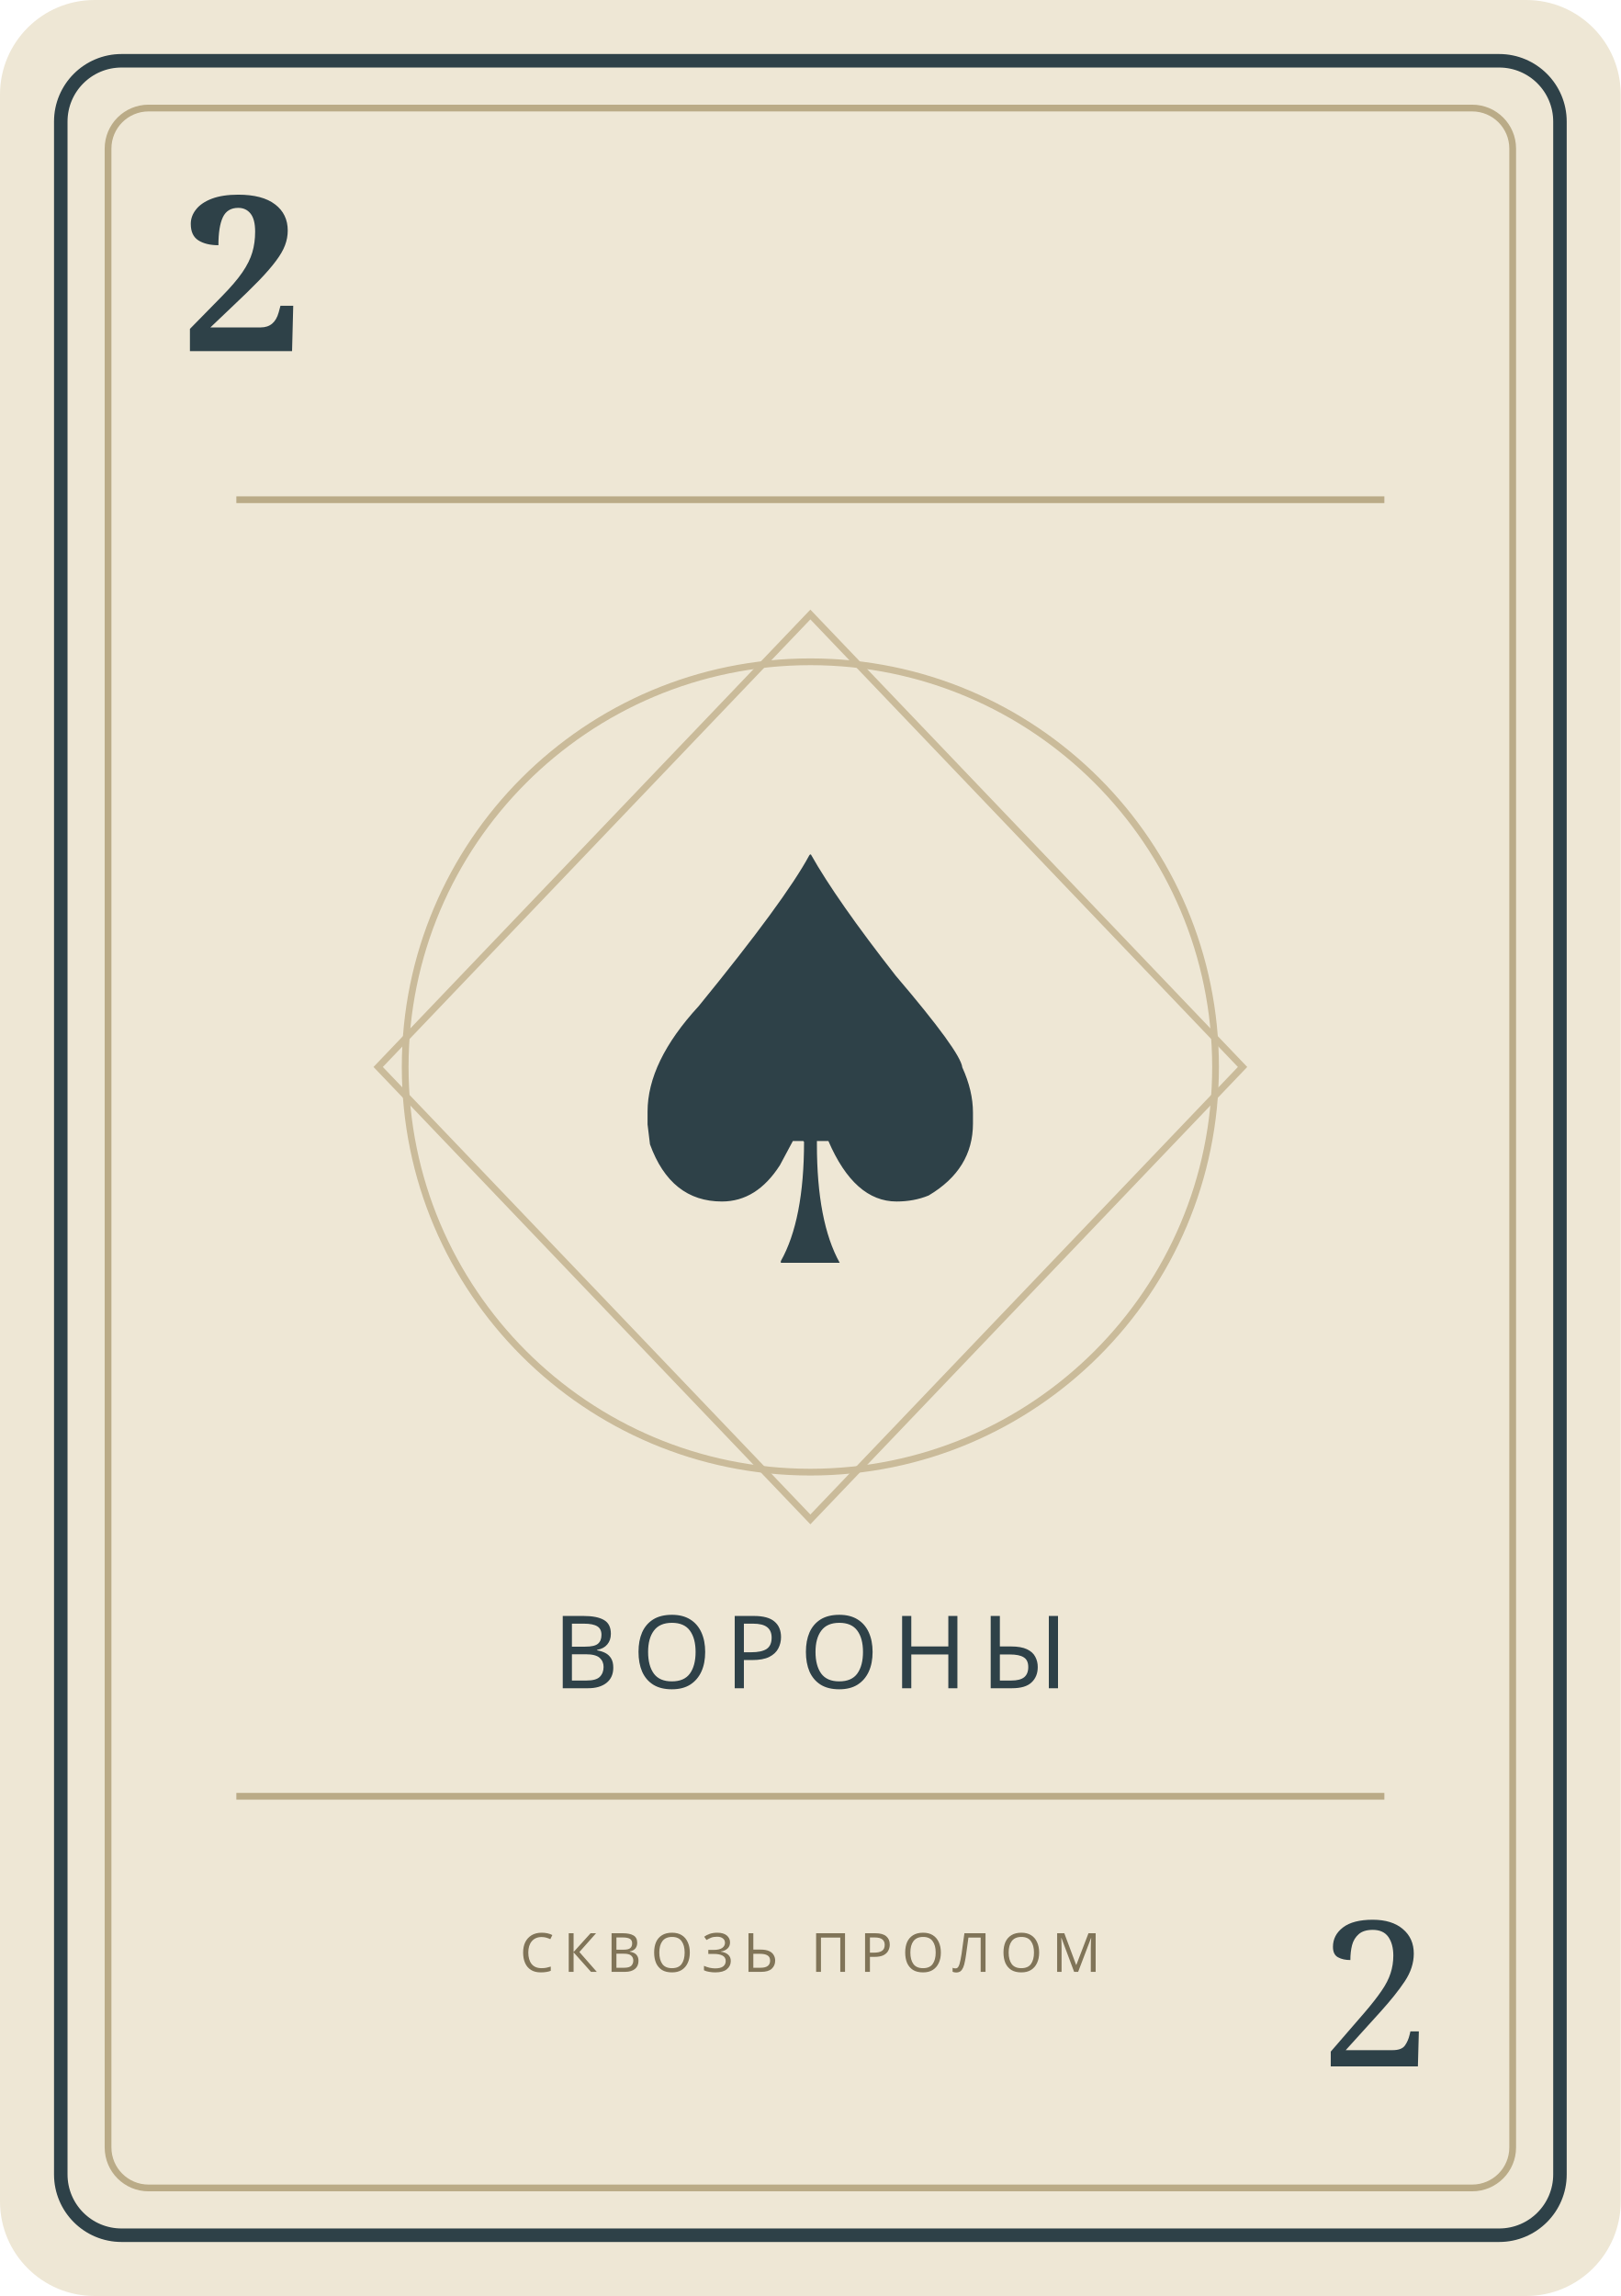
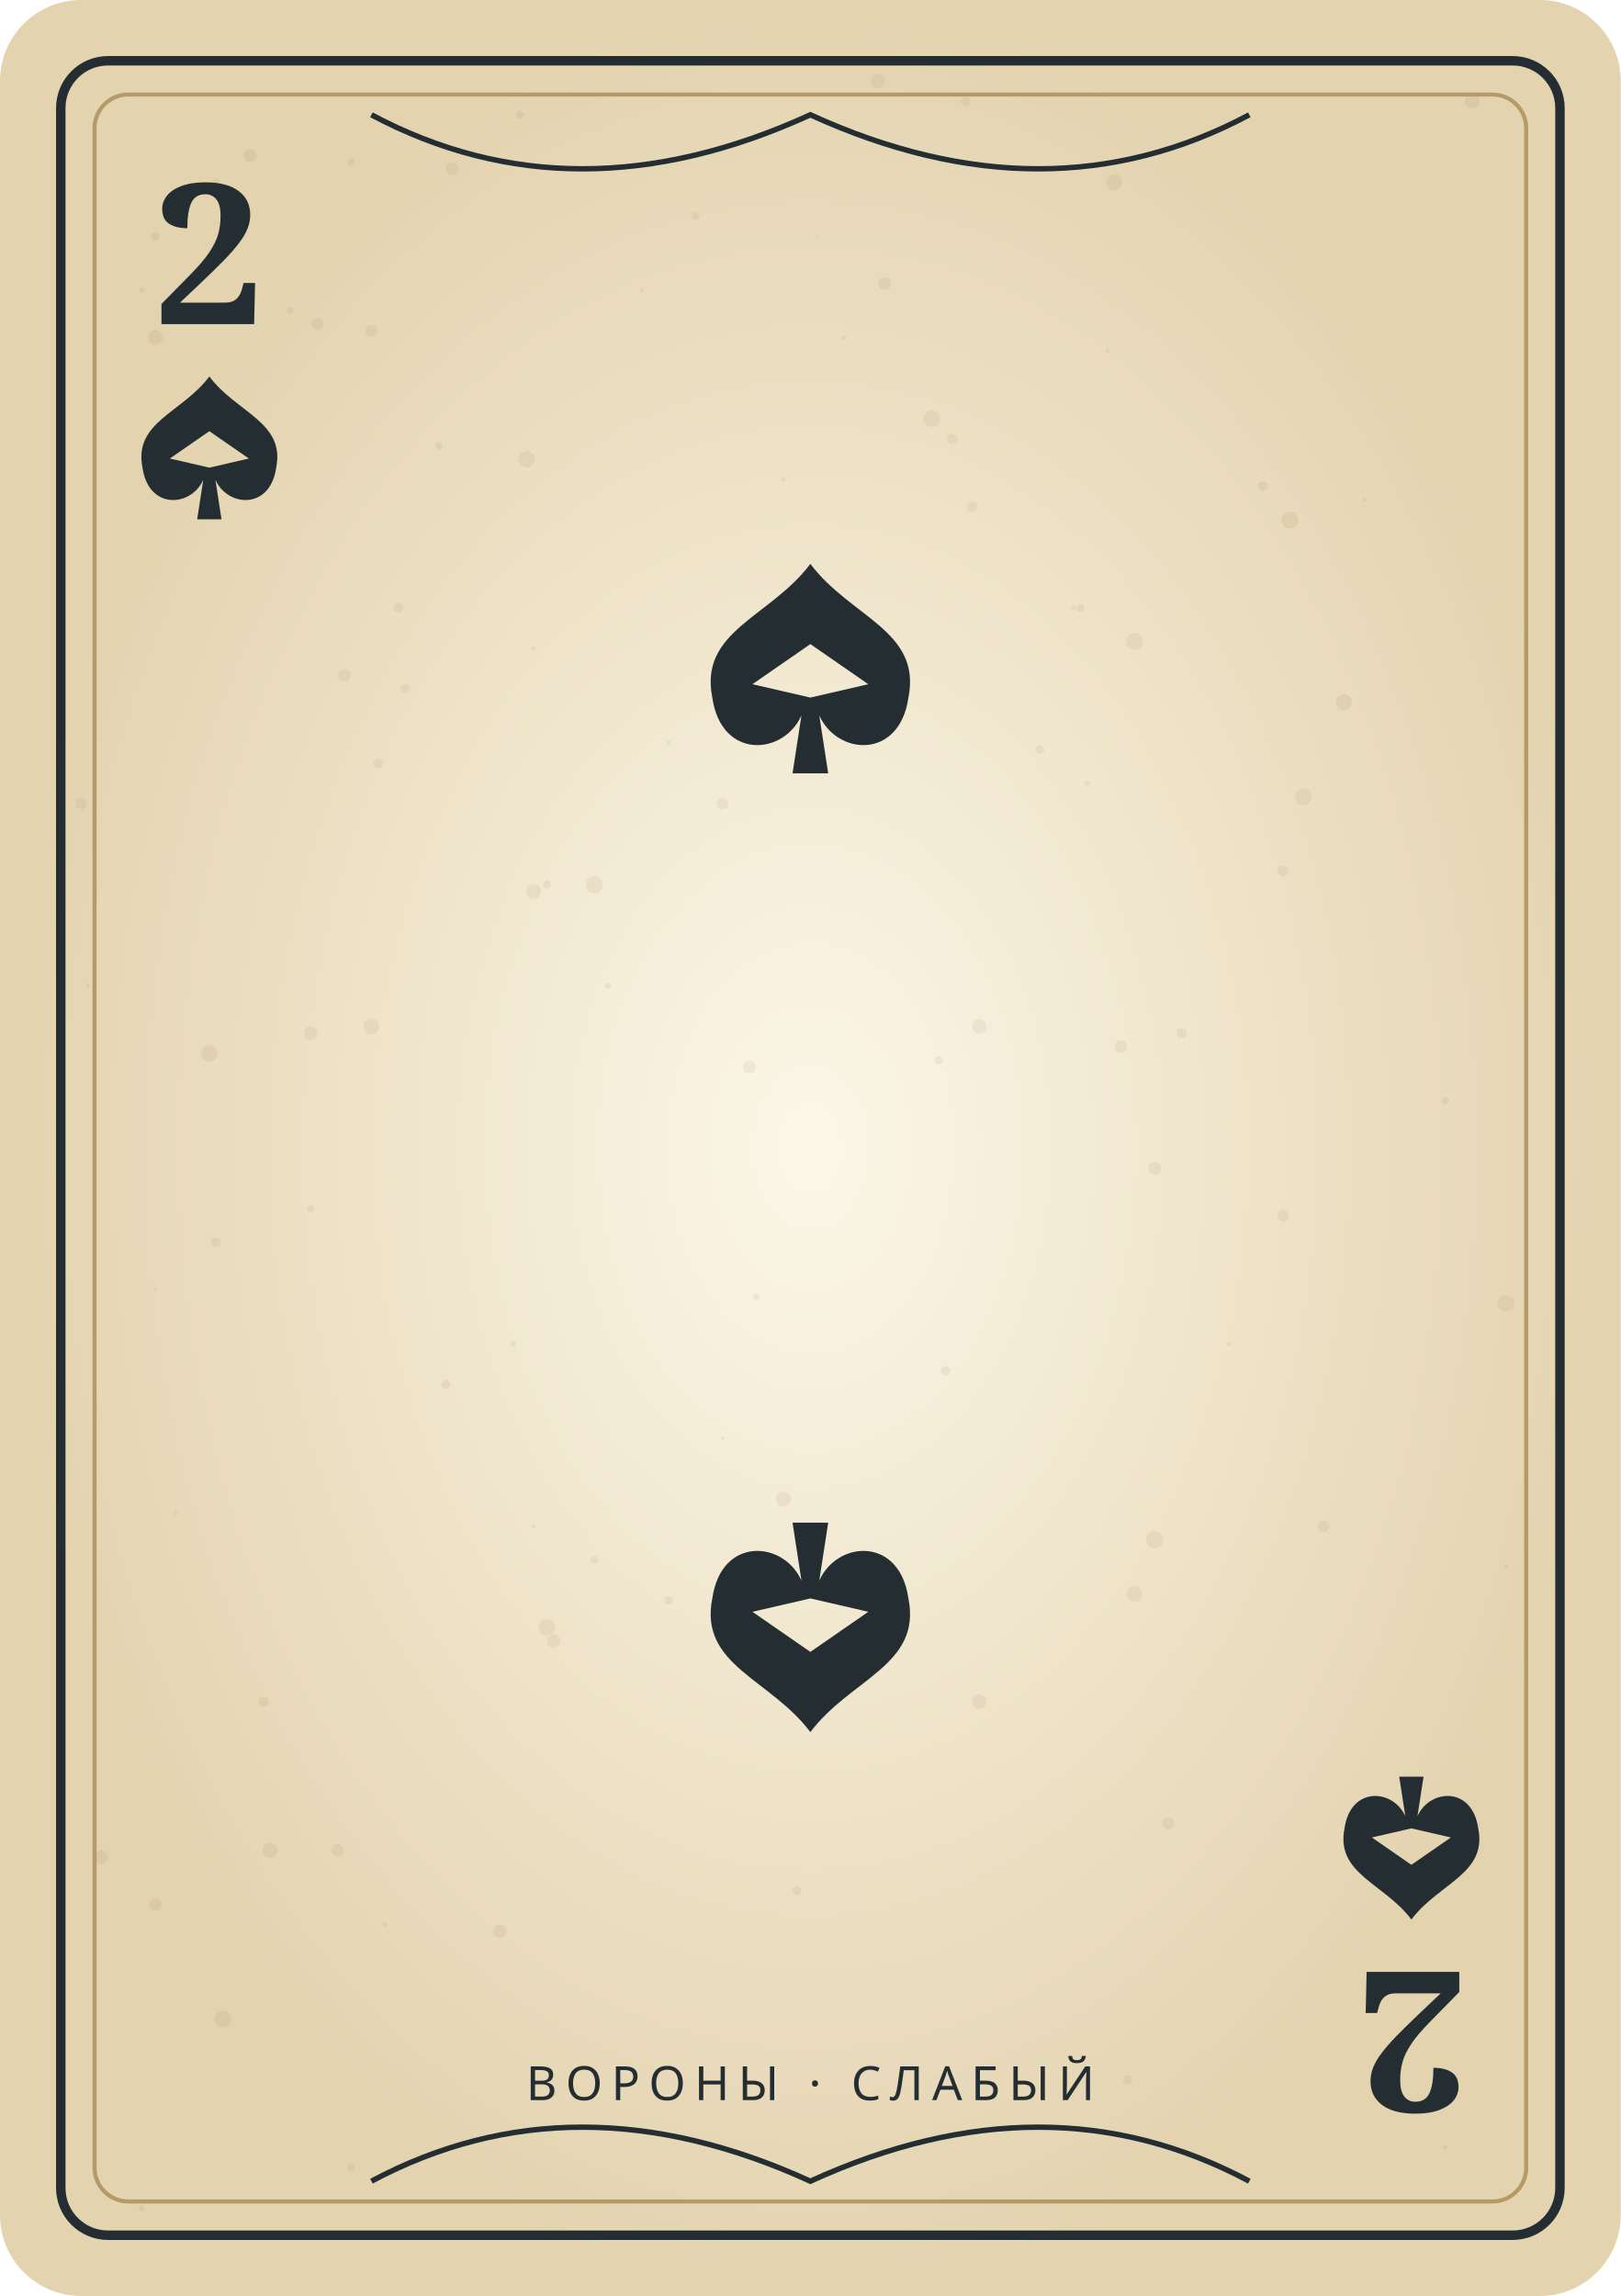
<svg xmlns="http://www.w3.org/2000/svg" width="240" height="340" viewBox="0 0 240 340">
-   <rect width="240" height="340" rx="14" fill="#eee7d5" />
-   <rect x="9" y="9" width="222" height="322" rx="9" fill="none" stroke="#2e4148" stroke-width="2" />
-   <rect x="16" y="16" width="208" height="308" rx="6" fill="none" stroke="#baab87" />
-   <path d="M35 74H205M35 266H205" stroke="#baab87" />
-   <text x="27" y="52" font-family="Georgia,serif" font-weight="bold" font-size="32" fill="#2e4148">2</text>
-   <text x="212" y="306" text-anchor="end" font-family="Georgia,serif" font-size="30" fill="#2e4148">2</text>
-   <circle cx="120" cy="158" r="60" fill="none" stroke="#cabb9a" />
-   <path d="M120 91L184 158L120 225L56 158Z" fill="none" stroke="#cabb9a" />
-   <text x="120" y="187" text-anchor="middle" font-family="Georgia,serif" font-size="83" fill="#2e4148">♠</text>
-   <text x="120" y="250" text-anchor="middle" font-family="sans-serif" font-size="15" letter-spacing="2" fill="#2e4148">ВОРОНЫ</text>
-   <text x="120" y="292" text-anchor="middle" font-family="sans-serif" font-size="8" letter-spacing="1.4" fill="#807458">СКВОЗЬ ПРОЛОМ</text>
+   <defs>
+     <radialGradient id="paper">
+       <stop stop-color="#fcf7e8" />
+       <stop offset="1" stop-color="#e3d3af" />
+     </radialGradient>
+   </defs>
+   <rect width="240" height="340" rx="12" fill="url(#paper)" />
+   <circle cx="164" cy="52" r="0.29" fill="#806342" opacity=".09" />
+   <circle cx="111" cy="158" r="0.95" fill="#806342" opacity=".09" />
+   <circle cx="23" cy="191" r="0.26" fill="#806342" opacity=".09" />
+   <circle cx="130" cy="12" r="1.06" fill="#806342" opacity=".09" />
+   <circle cx="32" cy="27" r="0.58" fill="#806342" opacity=".09" />
+   <circle cx="13" cy="146" r="0.34" fill="#806342" opacity=".09" />
+   <circle cx="77" cy="17" r="0.60" fill="#806342" opacity=".09" />
+   <circle cx="39" cy="252" r="0.77" fill="#806342" opacity=".09" />
+   <circle cx="167" cy="308" r="0.68" fill="#806342" opacity=".09" />
+   <circle cx="40" cy="274" r="1.11" fill="#806342" opacity=".09" />
+   <circle cx="76" cy="199" r="0.41" fill="#806342" opacity=".09" />
+   <circle cx="118" cy="280" r="0.69" fill="#806342" opacity=".09" />
+   <circle cx="166" cy="155" r="0.94" fill="#806342" opacity=".09" />
+   <circle cx="46" cy="179" r="0.55" fill="#806342" opacity=".09" />
+   <circle cx="99" cy="110" r="0.35" fill="#806342" opacity=".09" />
+   <circle cx="165" cy="27" r="1.20" fill="#806342" opacity=".09" />
+   <circle cx="144" cy="75" r="0.78" fill="#806342" opacity=".09" />
+   <circle cx="79" cy="226" r="0.28" fill="#806342" opacity=".09" />
+   <circle cx="107" cy="119" r="0.87" fill="#806342" opacity=".09" />
+   <circle cx="81" cy="131" r="0.58" fill="#806342" opacity=".09" />
+   <circle cx="37" cy="23" r="0.96" fill="#806342" opacity=".09" />
+   <circle cx="88" cy="131" r="1.28" fill="#806342" opacity=".09" />
+   <circle cx="116" cy="71" r="0.30" fill="#806342" opacity=".09" />
+   <circle cx="187" cy="72" r="0.73" fill="#806342" opacity=".09" />
+   <circle cx="55" cy="49" r="0.91" fill="#806342" opacity=".09" />
+   <circle cx="32" cy="184" r="0.74" fill="#806342" opacity=".09" />
+   <circle cx="190" cy="129" r="0.81" fill="#806342" opacity=".09" />
+   <circle cx="199" cy="104" r="1.21" fill="#806342" opacity=".09" />
+   <circle cx="23" cy="50" r="1.10" fill="#806342" opacity=".09" />
+   <circle cx="47" cy="48" r="0.89" fill="#806342" opacity=".09" />
+   <circle cx="82" cy="243" r="0.99" fill="#806342" opacity=".09" />
+   <circle cx="139" cy="157" r="0.64" fill="#806342" opacity=".09" />
+   <circle cx="145" cy="152" r="1.06" fill="#806342" opacity=".09" />
+   <circle cx="141" cy="65" r="0.77" fill="#806342" opacity=".09" />
+   <circle cx="33" cy="299" r="1.23" fill="#806342" opacity=".09" />
+   <circle cx="196" cy="226" r="0.87" fill="#806342" opacity=".09" />
+   <circle cx="23" cy="35" r="0.64" fill="#806342" opacity=".09" />
+   <circle cx="90" cy="146" r="0.47" fill="#806342" opacity=".09" />
+   <circle cx="125" cy="50" r="0.31" fill="#806342" opacity=".09" />
+   <circle cx="74" cy="286" r="1.00" fill="#806342" opacity=".09" />
+   <circle cx="79" cy="96" r="0.35" fill="#806342" opacity=".09" />
+   <circle cx="66" cy="205" r="0.67" fill="#806342" opacity=".09" />
+   <circle cx="31" cy="156" r="1.24" fill="#806342" opacity=".09" />
+   <circle cx="34" cy="70" r="1.04" fill="#806342" opacity=".09" />
+   <circle cx="218" cy="15" r="1.08" fill="#806342" opacity=".09" />
+   <circle cx="112" cy="192" r="0.48" fill="#806342" opacity=".09" />
+   <circle cx="193" cy="118" r="1.25" fill="#806342" opacity=".09" />
+   <circle cx="46" cy="153" r="0.99" fill="#806342" opacity=".09" />
+   <circle cx="21" cy="43" r="0.42" fill="#806342" opacity=".09" />
+   <circle cx="175" cy="153" r="0.77" fill="#806342" opacity=".09" />
+   <circle cx="202" cy="74" r="0.29" fill="#806342" opacity=".09" />
+   <circle cx="107" cy="213" r="0.26" fill="#806342" opacity=".09" />
+   <circle cx="140" cy="203" r="0.71" fill="#806342" opacity=".09" />
+   <circle cx="168" cy="236" r="1.17" fill="#806342" opacity=".09" />
+   <circle cx="168" cy="95" r="1.23" fill="#806342" opacity=".09" />
+   <circle cx="95" cy="43" r="0.28" fill="#806342" opacity=".09" />
+   <circle cx="171" cy="173" r="0.98" fill="#806342" opacity=".09" />
+   <circle cx="52" cy="321" r="0.58" fill="#806342" opacity=".09" />
+   <circle cx="15" cy="275" r="1.02" fill="#806342" opacity=".09" />
+   <circle cx="78" cy="68" r="1.22" fill="#806342" opacity=".09" />
+   <circle cx="81" cy="241" r="1.22" fill="#806342" opacity=".09" />
+   <circle cx="65" cy="66" r="0.54" fill="#806342" opacity=".09" />
+   <circle cx="145" cy="252" r="1.10" fill="#806342" opacity=".09" />
+   <circle cx="43" cy="46" r="0.52" fill="#806342" opacity=".09" />
+   <circle cx="79" cy="132" r="1.12" fill="#806342" opacity=".09" />
+   <circle cx="138" cy="62" r="1.23" fill="#806342" opacity=".09" />
+   <circle cx="99" cy="237" r="0.63" fill="#806342" opacity=".09" />
+   <circle cx="59" cy="90" r="0.76" fill="#806342" opacity=".09" />
+   <circle cx="223" cy="232" r="0.31" fill="#806342" opacity=".09" />
+   <circle cx="56" cy="113" r="0.73" fill="#806342" opacity=".09" />
+   <circle cx="214" cy="318" r="0.33" fill="#806342" opacity=".09" />
+   <circle cx="12" cy="119" r="0.84" fill="#806342" opacity=".09" />
+   <circle cx="51" cy="100" r="0.95" fill="#806342" opacity=".09" />
+   <circle cx="161" cy="116" r="0.37" fill="#806342" opacity=".09" />
+   <circle cx="182" cy="199" r="0.30" fill="#806342" opacity=".09" />
+   <circle cx="26" cy="224" r="0.32" fill="#806342" opacity=".09" />
+   <circle cx="23" cy="282" r="0.92" fill="#806342" opacity=".09" />
+   <circle cx="60" cy="102" r="0.74" fill="#806342" opacity=".09" />
+   <circle cx="52" cy="24" r="0.53" fill="#806342" opacity=".09" />
+   <circle cx="154" cy="111" r="0.65" fill="#806342" opacity=".09" />
+   <circle cx="55" cy="152" r="1.17" fill="#806342" opacity=".09" />
+   <circle cx="116" cy="222" r="1.11" fill="#806342" opacity=".09" />
+   <circle cx="173" cy="270" r="0.91" fill="#806342" opacity=".09" />
+   <circle cx="223" cy="193" r="1.24" fill="#806342" opacity=".09" />
+   <circle cx="50" cy="274" r="0.94" fill="#806342" opacity=".09" />
+   <circle cx="171" cy="228" r="1.29" fill="#806342" opacity=".09" />
+   <circle cx="21" cy="327" r="0.45" fill="#806342" opacity=".09" />
+   <circle cx="190" cy="180" r="0.85" fill="#806342" opacity=".09" />
+   <circle cx="159" cy="90" r="0.35" fill="#806342" opacity=".09" />
+   <circle cx="160" cy="90" r="0.57" fill="#806342" opacity=".09" />
+   <circle cx="143" cy="15" r="0.68" fill="#806342" opacity=".09" />
+   <circle cx="121" cy="35" r="0.27" fill="#806342" opacity=".09" />
+   <circle cx="67" cy="25" r="0.96" fill="#806342" opacity=".09" />
+   <circle cx="131" cy="42" r="0.97" fill="#806342" opacity=".09" />
+   <circle cx="88" cy="231" r="0.59" fill="#806342" opacity=".09" />
+   <circle cx="103" cy="32" r="0.58" fill="#806342" opacity=".09" />
+   <circle cx="214" cy="163" r="0.51" fill="#806342" opacity=".09" />
+   <circle cx="57" cy="285" r="0.34" fill="#806342" opacity=".09" />
+   <circle cx="82" cy="310" r="0.41" fill="#806342" opacity=".09" />
+   <circle cx="191" cy="77" r="1.26" fill="#806342" opacity=".09" />
+   <rect x="9" y="9" width="222" height="322" rx="7" fill="none" stroke="#242e32" stroke-width="1.4" />
+   <rect x="14" y="14" width="212" height="312" rx="5" fill="none" stroke="#b59a68" stroke-width=".6" />
+   <path d="M55 17Q85 33 120 17Q155 33 185 17M55 323Q85 307 120 323Q155 307 185 323" fill="none" stroke="#242e32" stroke-width=".8" />
+   <text x="31" y="48" text-anchor="middle" font-family="Georgia,serif" font-weight="bold" font-size="29" fill="#242e32">2</text>
+   <g transform="translate(31 67) rotate(0) scale(0.45)">
+     <path d="M0-25C-9-13-25-10-22 5C-20 19-6 18-2 9L-4 22H4L2 9C6 18 20 19 22 5C25-10 9-13 0-25ZM-13 2L0-7L13 2L0 5Z" fill="#242e32" fill-rule="evenodd" />
+   </g>
+   <g transform="rotate(180 120 170)">
+     <text x="31" y="48" text-anchor="middle" font-family="Georgia,serif" font-weight="bold" font-size="29" fill="#242e32">2</text>
+     <g transform="translate(31 67) rotate(0) scale(0.45)">
+       <path d="M0-25C-9-13-25-10-22 5C-20 19-6 18-2 9L-4 22H4L2 9C6 18 20 19 22 5C25-10 9-13 0-25ZM-13 2L0-7L13 2L0 5Z" fill="#242e32" fill-rule="evenodd" />
+     </g>
+   </g>
+   <g transform="translate(120 100) rotate(0) scale(0.66)">
+     <path d="M0-25C-9-13-25-10-22 5C-20 19-6 18-2 9L-4 22H4L2 9C6 18 20 19 22 5C25-10 9-13 0-25ZM-13 2L0-7L13 2L0 5Z" fill="#242e32" fill-rule="evenodd" />
+   </g>
+   <g transform="translate(120 240) rotate(180) scale(0.66)">
+     <path d="M0-25C-9-13-25-10-22 5C-20 19-6 18-2 9L-4 22H4L2 9C6 18 20 19 22 5C25-10 9-13 0-25ZM-13 2L0-7L13 2L0 5Z" fill="#242e32" fill-rule="evenodd" />
+   </g>
+   <text x="120" y="311" text-anchor="middle" font-family="sans-serif" font-size="7" letter-spacing="1.3" fill="#242e32">ВОРОНЫ · СЛАБЫЙ</text>
</svg>
